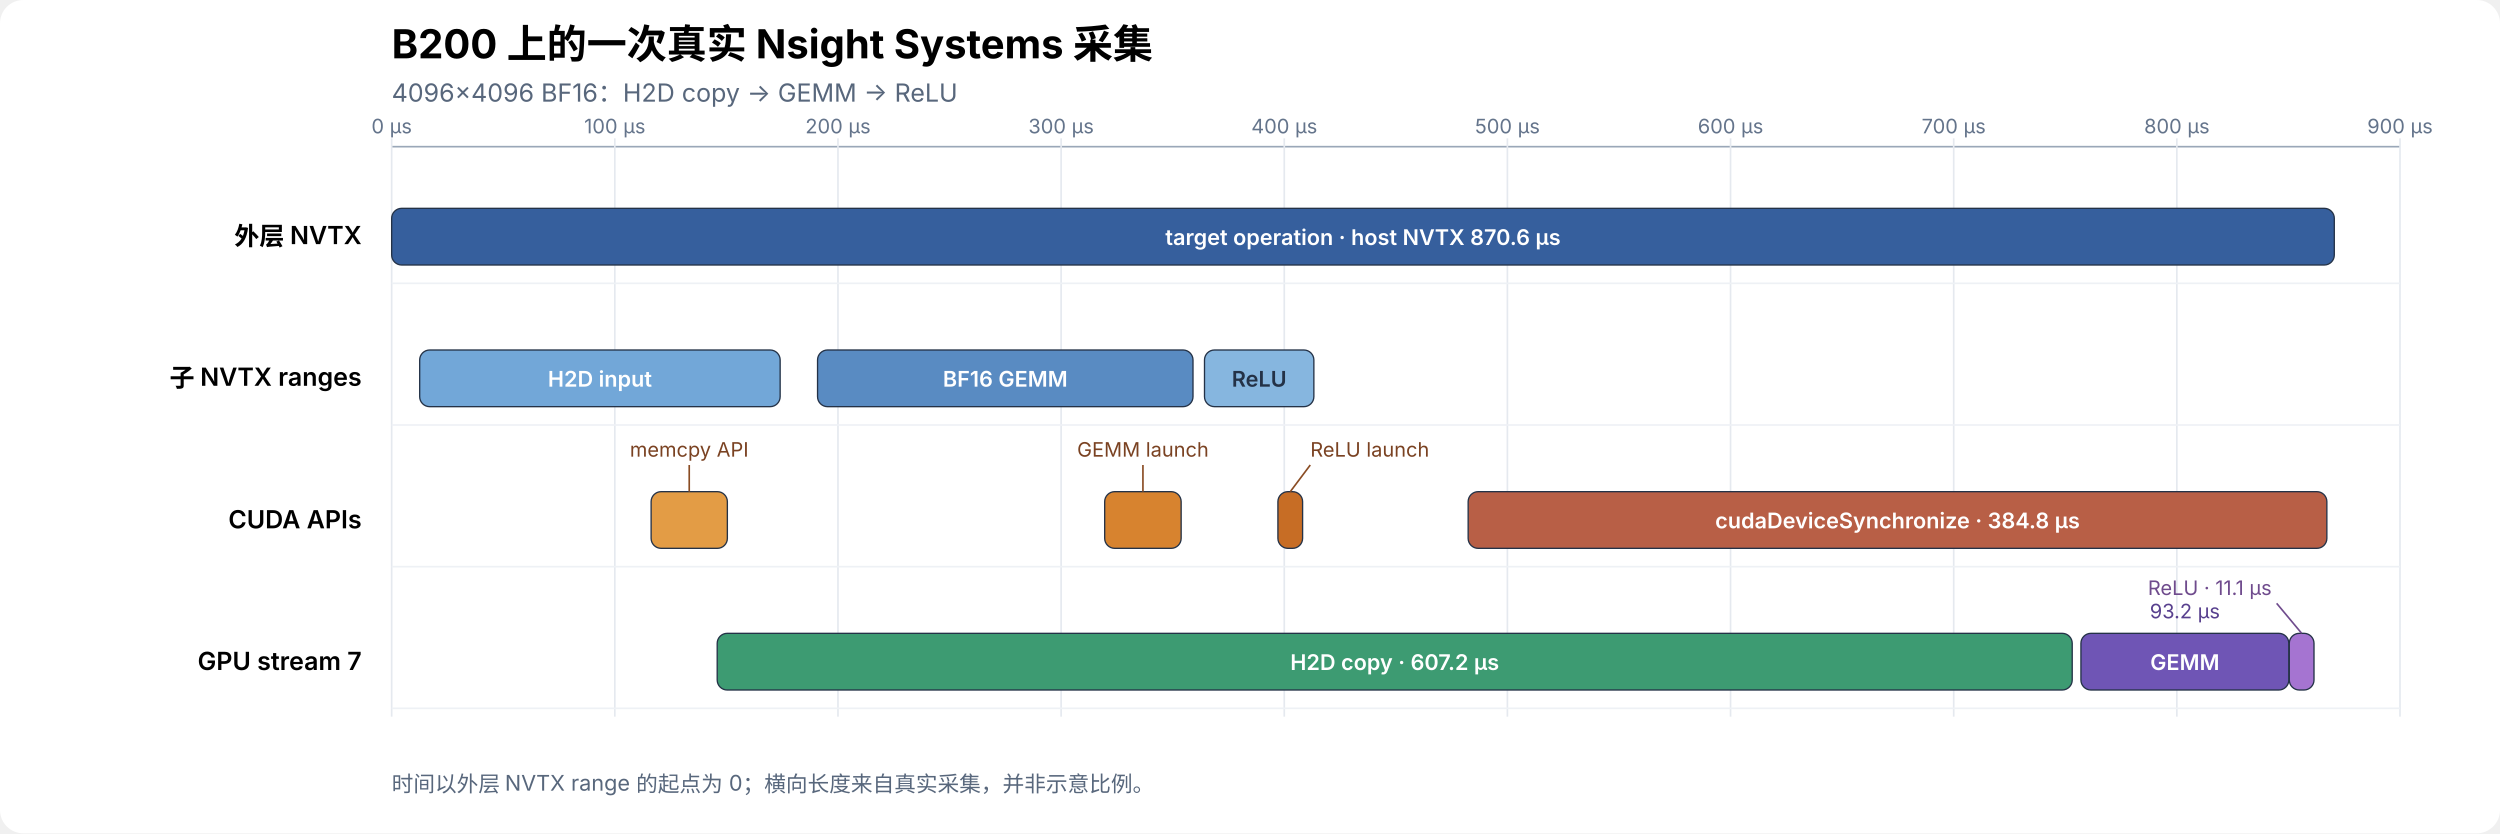
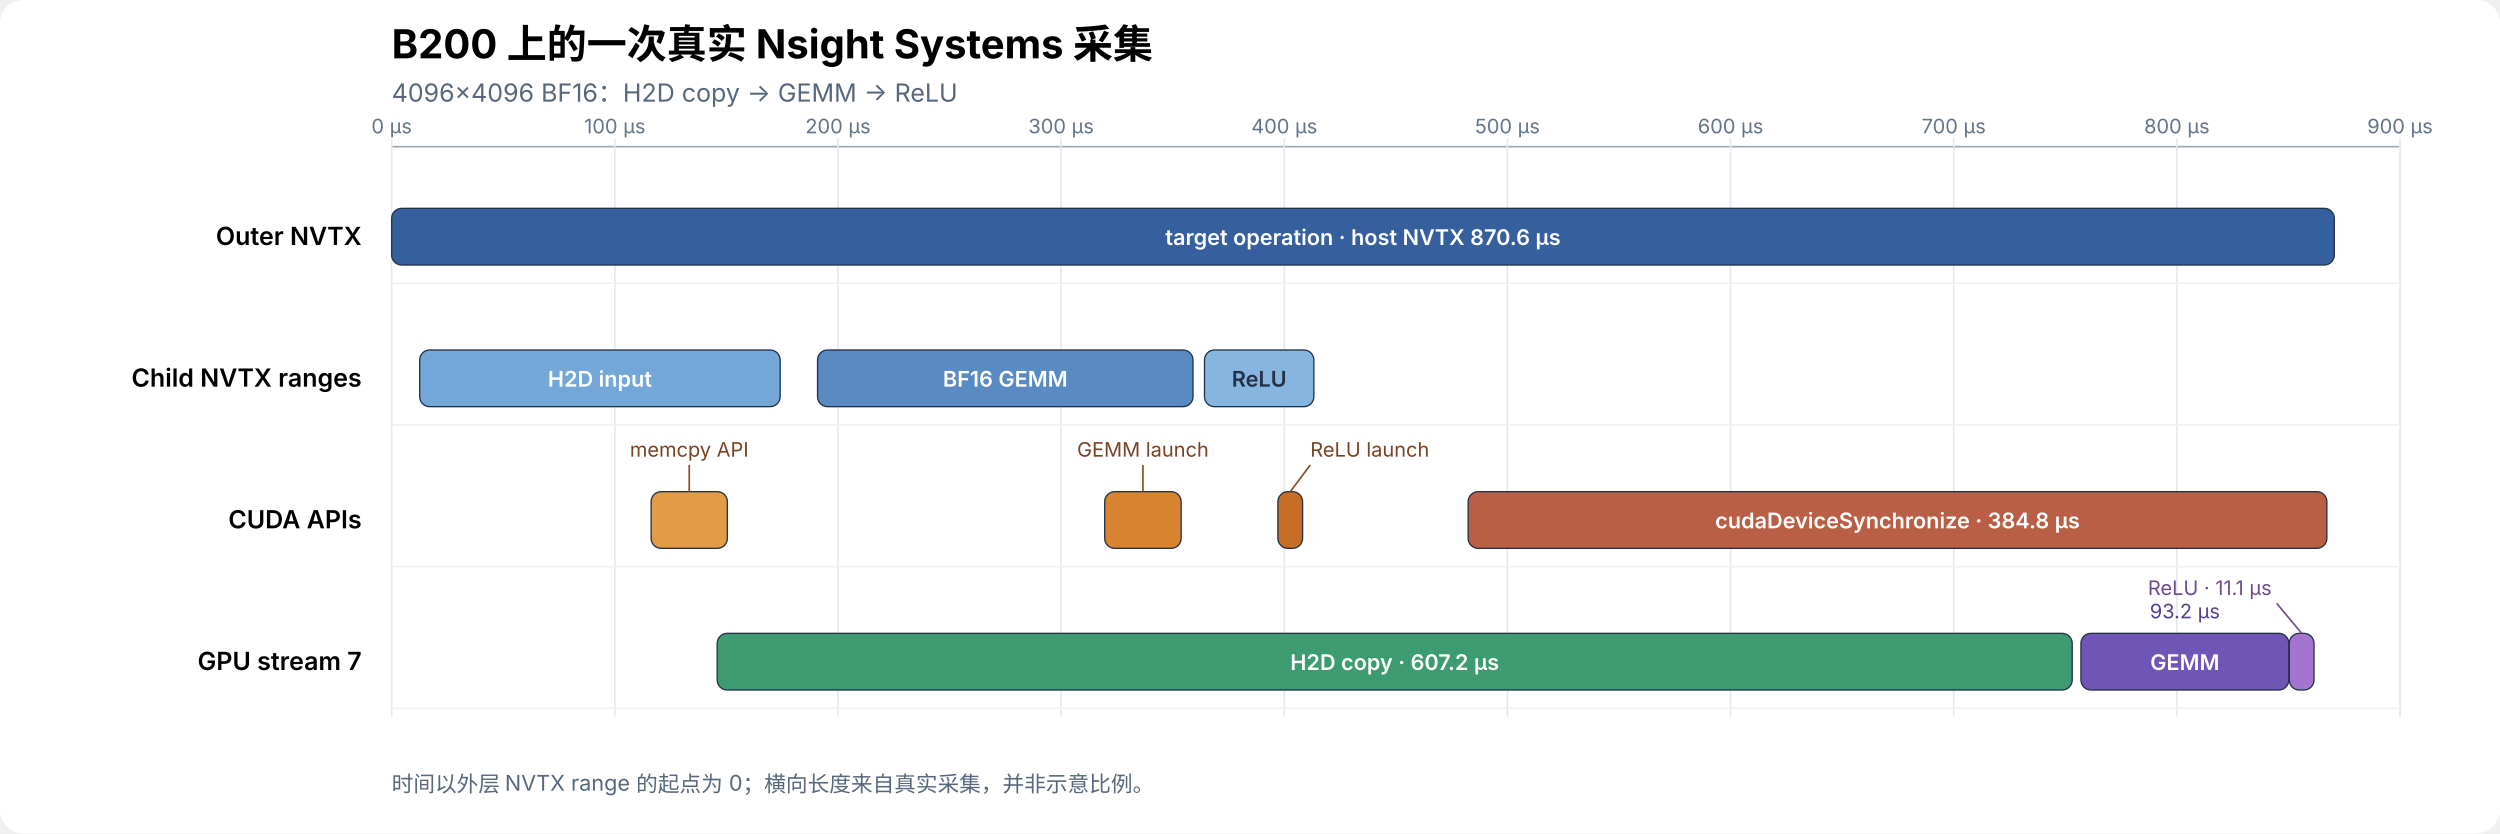
<svg xmlns="http://www.w3.org/2000/svg" width="1500" height="500" viewBox="0 0 1500 500">
  <rect width="100%" height="100%" fill="#ffffff" rx="14" />
  <style>text { font-family: Inter, Arial, "Noto Sans CJK SC", sans-serif; }</style>
  <text x="235" y="35" font-size="24" font-weight="700">B200 上的一次真实 Nsight Systems 采集</text>
  <text x="235" y="61" font-size="15" fill="#58677c">4096×4096 BF16：H2D copy → GEMM → ReLU</text>
  <line x1="235" y1="88" x2="1440" y2="88" stroke="#9aa7b8" stroke-width="1" />
  <line x1="235.00" y1="83" x2="235.00" y2="430" stroke="#e5e9ef" stroke-width="1" />
  <text x="235.00" y="80" font-size="12" text-anchor="middle" fill="#64748b">0 μs</text>
  <line x1="368.89" y1="83" x2="368.89" y2="430" stroke="#e5e9ef" stroke-width="1" />
  <text x="368.89" y="80" font-size="12" text-anchor="middle" fill="#64748b">100 μs</text>
  <line x1="502.78" y1="83" x2="502.78" y2="430" stroke="#e5e9ef" stroke-width="1" />
  <text x="502.78" y="80" font-size="12" text-anchor="middle" fill="#64748b">200 μs</text>
  <line x1="636.67" y1="83" x2="636.67" y2="430" stroke="#e5e9ef" stroke-width="1" />
  <text x="636.67" y="80" font-size="12" text-anchor="middle" fill="#64748b">300 μs</text>
  <line x1="770.56" y1="83" x2="770.56" y2="430" stroke="#e5e9ef" stroke-width="1" />
  <text x="770.56" y="80" font-size="12" text-anchor="middle" fill="#64748b">400 μs</text>
  <line x1="904.44" y1="83" x2="904.44" y2="430" stroke="#e5e9ef" stroke-width="1" />
  <text x="904.44" y="80" font-size="12" text-anchor="middle" fill="#64748b">500 μs</text>
  <line x1="1038.33" y1="83" x2="1038.33" y2="430" stroke="#e5e9ef" stroke-width="1" />
  <text x="1038.33" y="80" font-size="12" text-anchor="middle" fill="#64748b">600 μs</text>
  <line x1="1172.22" y1="83" x2="1172.22" y2="430" stroke="#e5e9ef" stroke-width="1" />
  <text x="1172.22" y="80" font-size="12" text-anchor="middle" fill="#64748b">700 μs</text>
  <line x1="1306.11" y1="83" x2="1306.11" y2="430" stroke="#e5e9ef" stroke-width="1" />
  <text x="1306.11" y="80" font-size="12" text-anchor="middle" fill="#64748b">800 μs</text>
  <line x1="1440.00" y1="83" x2="1440.00" y2="430" stroke="#e5e9ef" stroke-width="1" />
  <text x="1440.00" y="80" font-size="12" text-anchor="middle" fill="#64748b">900 μs</text>
-   <text x="217" y="147" font-size="15" font-weight="600" text-anchor="end">外层 NVTX</text>
+   <text x="217" y="147" font-size="15" font-weight="600" text-anchor="end">Outer NVTX</text>
  <line x1="235" y1="170" x2="1440" y2="170" stroke="#eef1f5" />
-   <text x="217" y="232" font-size="15" font-weight="600" text-anchor="end">子 NVTX ranges</text>
+   <text x="217" y="232" font-size="15" font-weight="600" text-anchor="end">Child NVTX ranges</text>
  <line x1="235" y1="255" x2="1440" y2="255" stroke="#eef1f5" />
  <text x="217" y="317" font-size="15" font-weight="600" text-anchor="end">CUDA APIs</text>
  <line x1="235" y1="340" x2="1440" y2="340" stroke="#eef1f5" />
  <text x="217" y="402" font-size="15" font-weight="600" text-anchor="end">GPU stream 7</text>
  <line x1="235" y1="425" x2="1440" y2="425" stroke="#eef1f5" />
  <rect x="235.00" y="125" width="1165.58" height="34" rx="6" fill="#365f9d" stroke="#243247" stroke-width="0.8" />
  <text x="817.79" y="147" font-size="13" font-weight="600" text-anchor="middle" style="fill:#ffffff">target operation · host NVTX 870.6 μs</text>
  <rect x="251.81" y="210" width="216.28" height="34" rx="6" fill="#72a7d8" stroke="#243247" stroke-width="0.8" />
  <text x="359.95" y="232" font-size="13" font-weight="600" text-anchor="middle" style="fill:#ffffff">H2D input</text>
  <rect x="490.53" y="210" width="225.27" height="34" rx="6" fill="#598bc2" stroke="#243247" stroke-width="0.8" />
  <text x="603.16" y="232" font-size="13" font-weight="600" text-anchor="middle" style="fill:#ffffff">BF16 GEMM</text>
  <rect x="722.70" y="210" width="65.62" height="34" rx="6" fill="#86b6df" stroke="#243247" stroke-width="0.8" />
  <text x="755.51" y="232" font-size="13" font-weight="600" text-anchor="middle" style="fill:#243247">ReLU</text>
  <rect x="390.67" y="295" width="45.75" height="34" rx="6" fill="#e39c45" stroke="#243247" stroke-width="0.8" />
  <rect x="662.81" y="295" width="45.88" height="34" rx="6" fill="#d7832f" stroke="#243247" stroke-width="0.8" />
  <rect x="766.75" y="295" width="14.81" height="34" rx="6" fill="#c76d25" stroke="#243247" stroke-width="0.8" />
  <rect x="880.89" y="295" width="515.23" height="34" rx="6" fill="#b85f46" stroke="#243247" stroke-width="0.8" />
  <text x="1138.51" y="317" font-size="13" font-weight="600" text-anchor="middle" style="fill:#ffffff">cudaDeviceSynchronize · 384.8 μs</text>
  <line x1="413.54" y1="295" x2="413.54" y2="279" stroke="#8a4c23" />
  <text x="413.54" y="274" font-size="12" text-anchor="middle" fill="#7a4222">memcpy API</text>
  <line x1="685.76" y1="295" x2="685.76" y2="279" stroke="#8a4c23" />
  <text x="685.76" y="274" font-size="12" text-anchor="middle" fill="#7a4222">GEMM launch</text>
  <line x1="774.16" y1="295" x2="786.16" y2="279" stroke="#8a4c23" />
  <text x="786.16" y="274" font-size="12" text-anchor="start" fill="#7a4222">ReLU launch</text>
  <rect x="430.32" y="380" width="813.01" height="34" rx="6" fill="#3d9b72" stroke="#243247" stroke-width="0.8" />
  <text x="836.82" y="402" font-size="13" font-weight="600" text-anchor="middle" style="fill:#ffffff">H2D copy · 607.2 μs</text>
  <rect x="1248.56" y="380" width="124.72" height="34" rx="6" fill="#6f55b5" stroke="#243247" stroke-width="0.8" />
  <text x="1310.92" y="402" font-size="13" font-weight="600" text-anchor="middle" style="fill:#ffffff">GEMM</text>
  <text x="1310.92" y="371" font-size="12" text-anchor="middle" fill="#58408e">93.2 μs</text>
  <rect x="1373.58" y="380" width="14.82" height="34" rx="6" fill="#a574d1" stroke="#243247" stroke-width="0.8" />
  <line x1="1380.99" y1="380" x2="1365.99" y2="362" stroke="#6f4b8d" />
  <text x="1362.99" y="357" font-size="12" text-anchor="end" fill="#6f4b8d">ReLU · 11.1 μs</text>
  <text x="235" y="475" font-size="13" fill="#58677c">时间以外层 NVTX range 的起点为 0；横向长度来自真实采集，并非示意比例。</text>
</svg>
